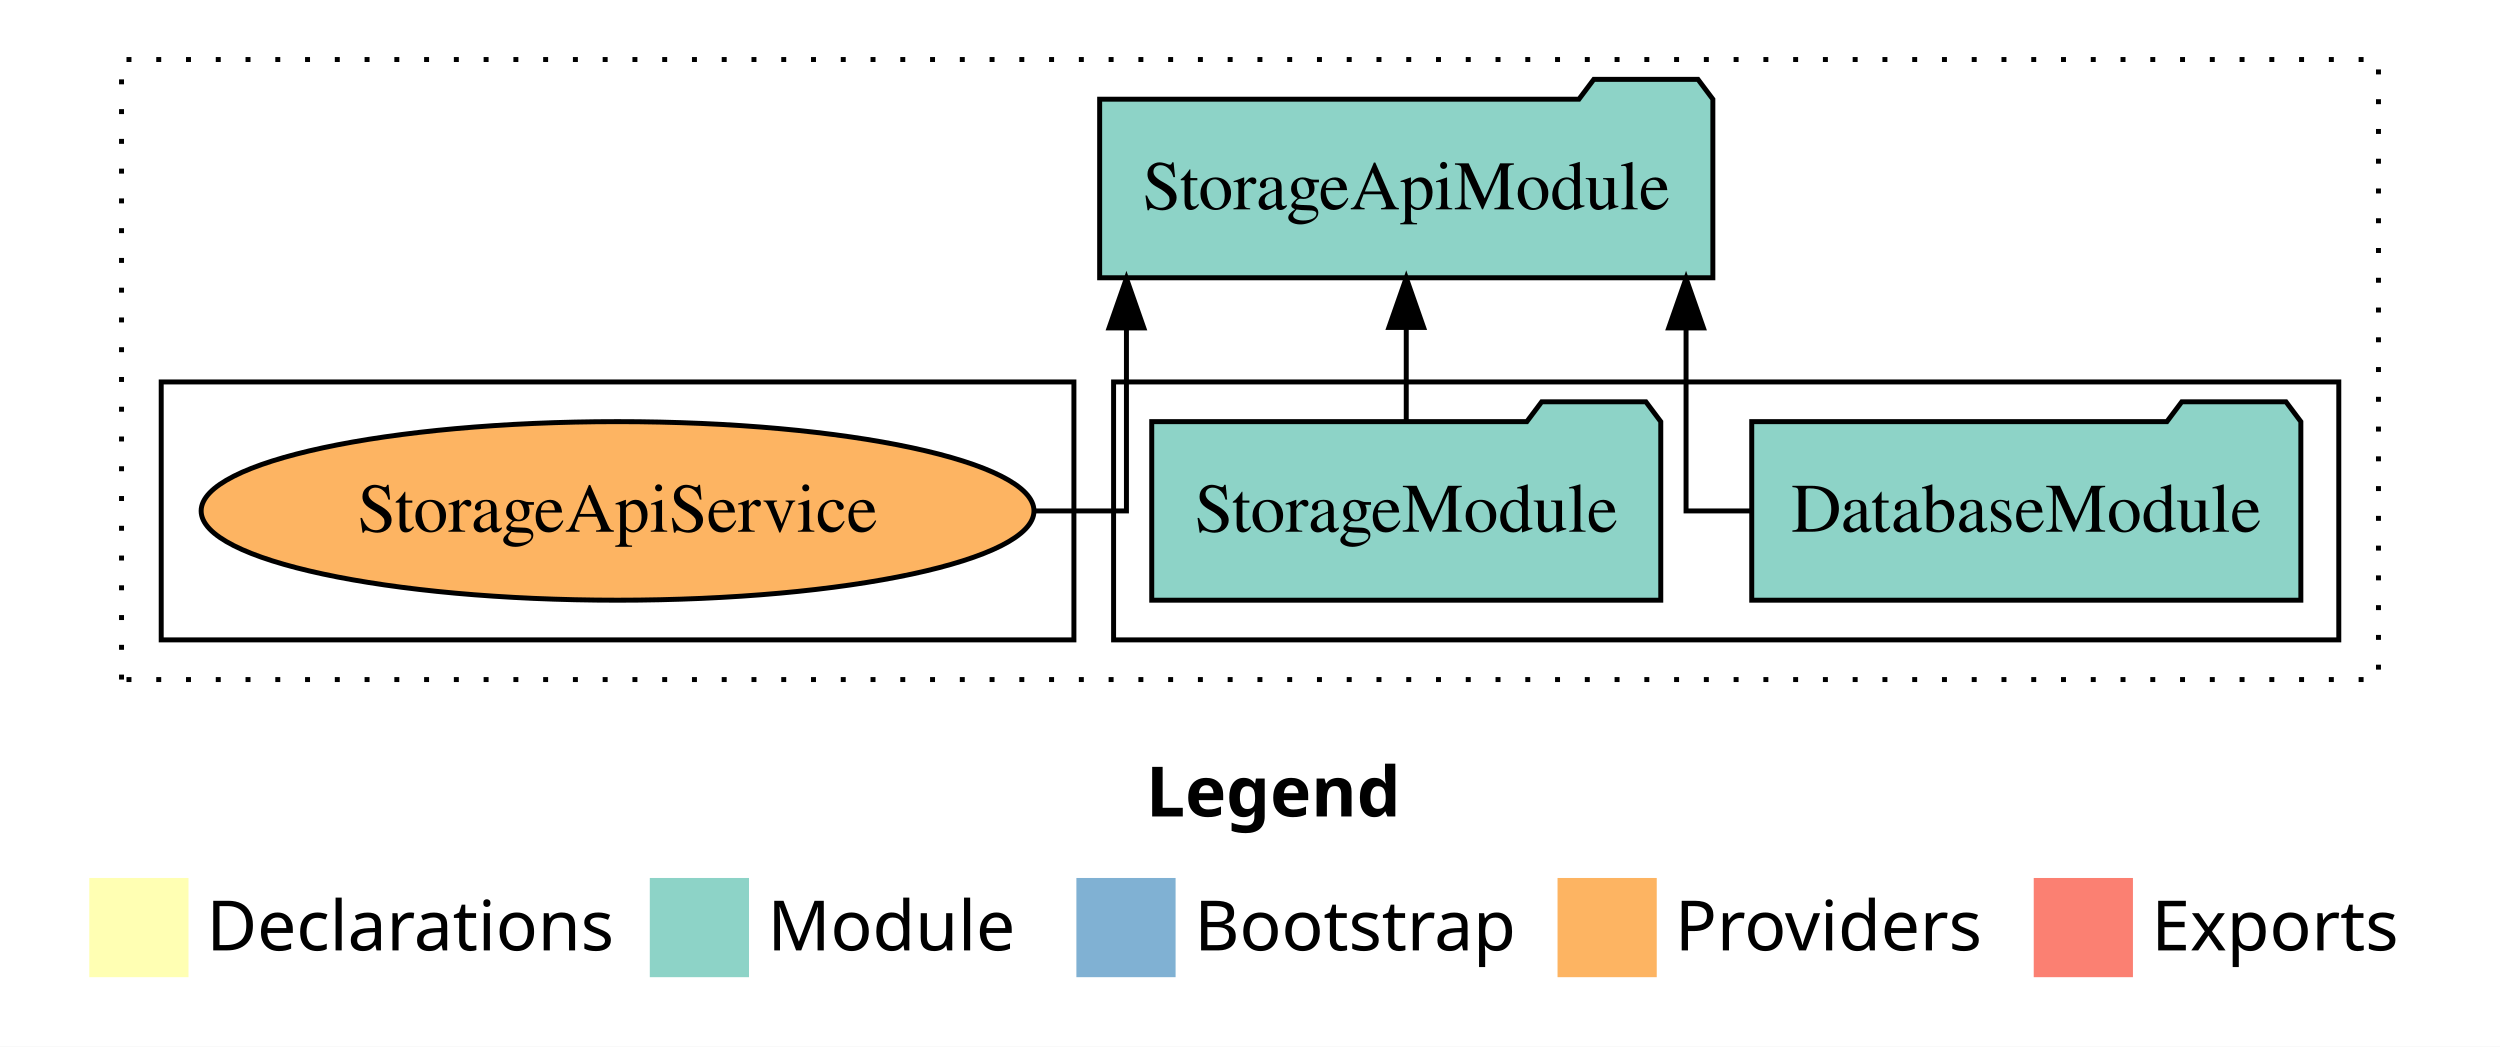
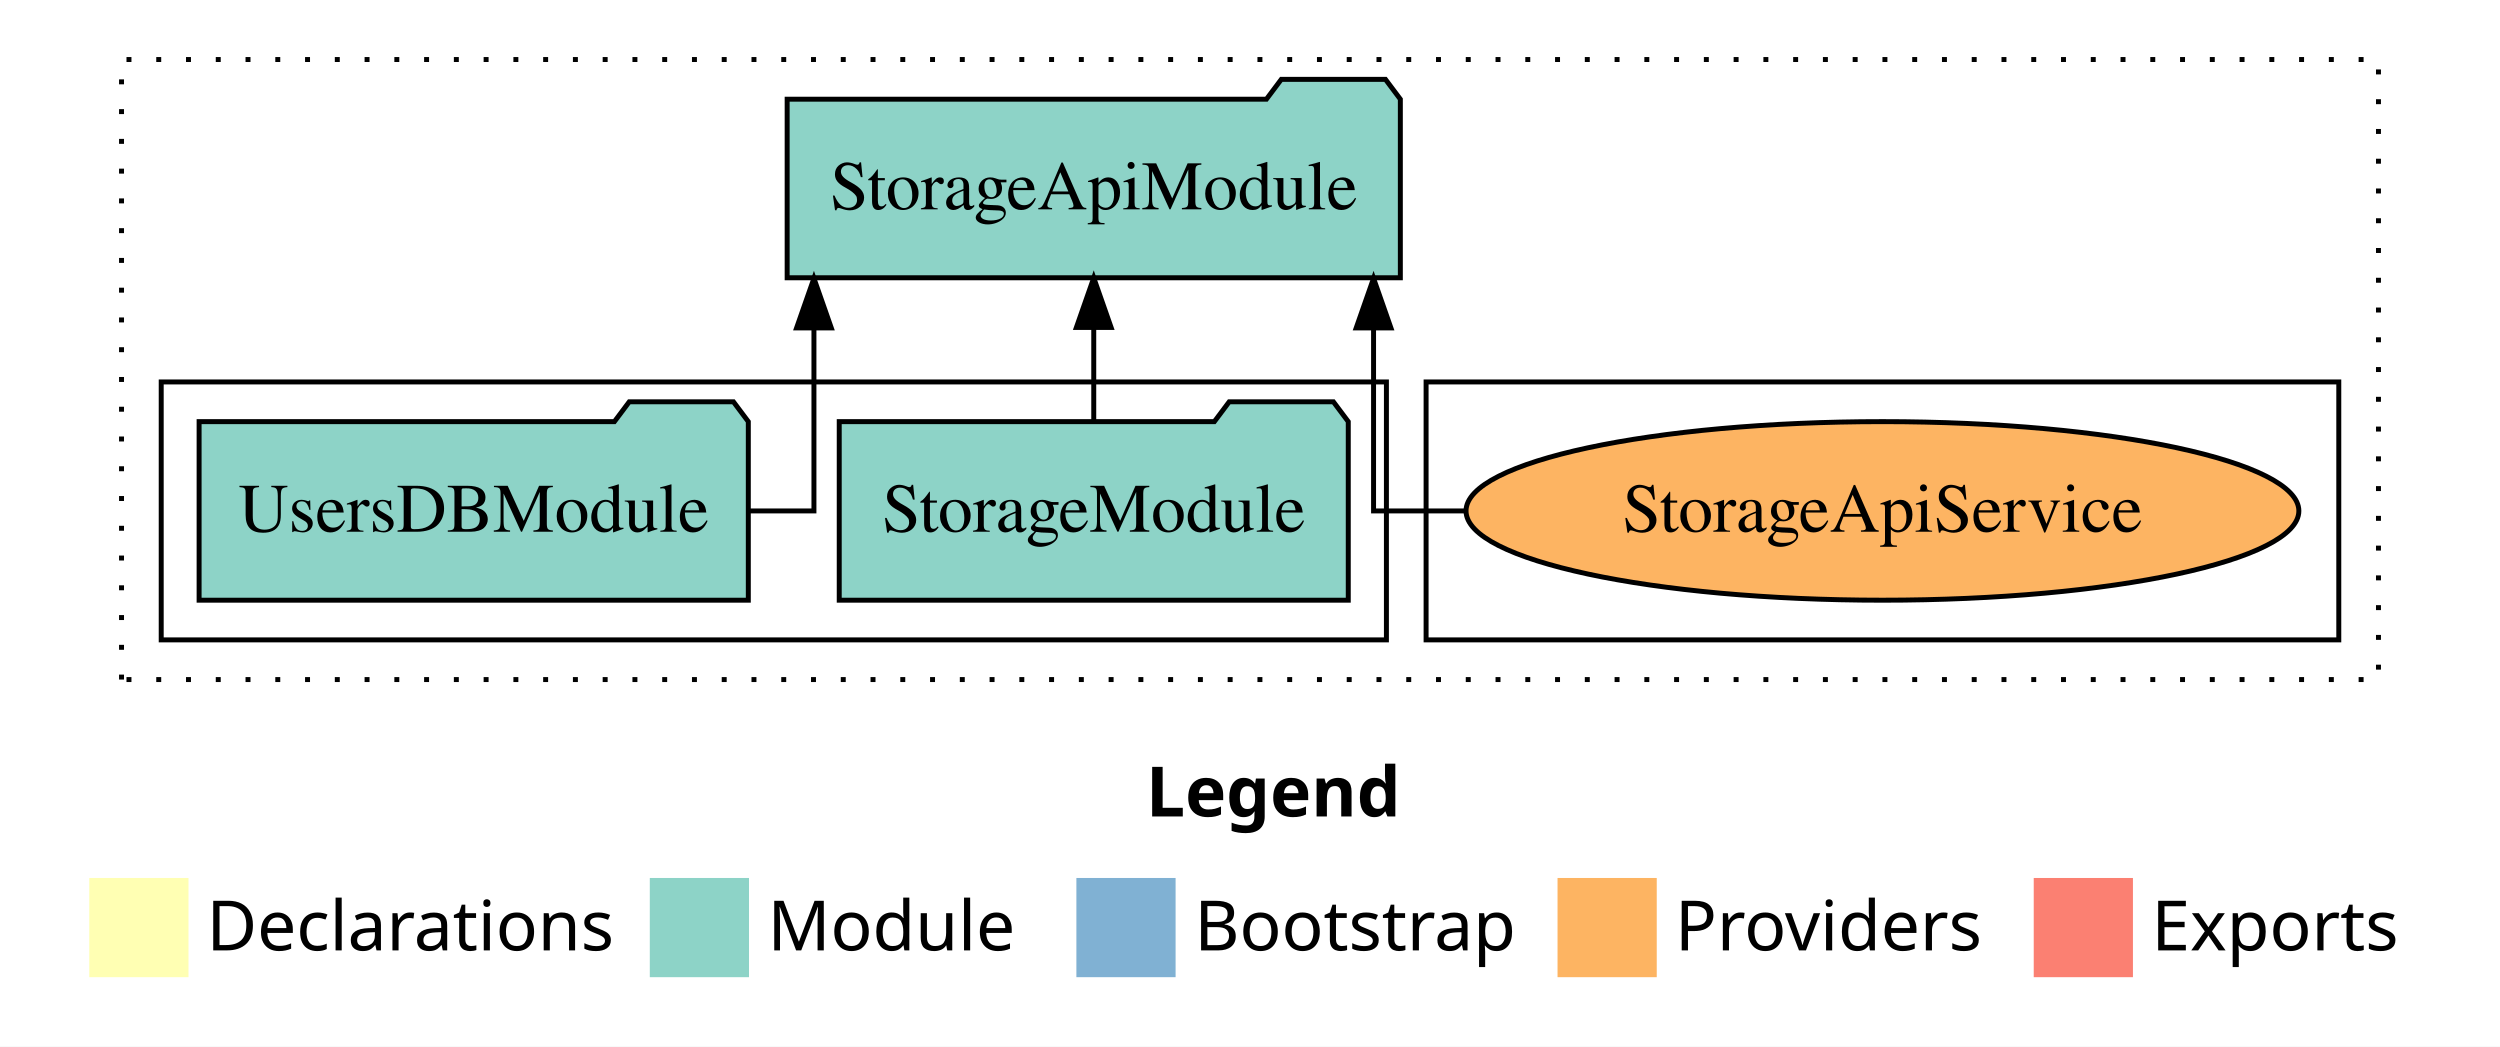
<svg xmlns="http://www.w3.org/2000/svg" width="504pt" height="211pt" viewBox="0.00 0.00 504.00 211.00">
  <g id="graph0" class="graph" transform="scale(1 1) rotate(0) translate(4 207)">
    <polygon fill="white" stroke="transparent" points="-4,4 -4,-207 500,-207 500,4 -4,4" />
    <text text-anchor="start" x="227.01" y="-42.4" font-family="Times-12" font-weight="bold" font-size="14.00">Legend</text>
    <polygon fill="#ffffb3" stroke="transparent" points="14,-10 14,-30 34,-30 34,-10 14,-10" />
    <text text-anchor="start" x="37.63" y="-15.4" font-family="Times-12" font-size="14.00">  Declarations</text>
    <polygon fill="#8dd3c7" stroke="transparent" points="127,-10 127,-30 147,-30 147,-10 127,-10" />
    <text text-anchor="start" x="150.73" y="-15.4" font-family="Times-12" font-size="14.00">  Module</text>
    <polygon fill="#80b1d3" stroke="transparent" points="213,-10 213,-30 233,-30 233,-10 213,-10" />
    <text text-anchor="start" x="236.78" y="-15.4" font-family="Times-12" font-size="14.00">  Bootstrap</text>
    <polygon fill="#fdb462" stroke="transparent" points="310,-10 310,-30 330,-30 330,-10 310,-10" />
    <text text-anchor="start" x="333.67" y="-15.4" font-family="Times-12" font-size="14.00">  Providers</text>
    <polygon fill="#fb8072" stroke="transparent" points="406,-10 406,-30 426,-30 426,-10 406,-10" />
    <text text-anchor="start" x="429.73" y="-15.4" font-family="Times-12" font-size="14.00">  Exports</text>
    <g id="clust1" class="cluster">
      <polygon fill="none" stroke="black" stroke-dasharray="1,5" points="20.5,-70 20.5,-195 475.5,-195 475.5,-70 20.5,-70" />
    </g>
+     <g id="clust6" class="cluster">
+       <polygon fill="none" stroke="black" points="283.5,-78 283.5,-130 467.5,-130 467.5,-78 283.5,-78" />
+     </g>
    <g id="clust3" class="cluster">
-       <polygon fill="none" stroke="black" points="220.5,-78 220.5,-130 467.5,-130 467.5,-78 220.5,-78" />
-     </g>
-     <g id="clust6" class="cluster">
-       <polygon fill="none" stroke="black" points="28.5,-78 28.5,-130 212.5,-130 212.5,-78 28.5,-78" />
+       <polygon fill="none" stroke="black" points="28.5,-78 28.5,-130 275.5,-130 275.5,-78 28.5,-78" />
    </g>
    <g id="node1" class="node">
-       <polygon fill="#8dd3c7" stroke="black" points="459.85,-122 456.85,-126 435.85,-126 432.85,-122 349.15,-122 349.15,-86 459.85,-86 459.85,-122" />
-       <text text-anchor="middle" x="404.5" y="-99.8" font-family="Times,serif" font-size="14.00">DatabaseModule</text>
+       <polygon fill="#8dd3c7" stroke="black" points="267.81,-122 264.81,-126 243.81,-126 240.81,-122 165.19,-122 165.19,-86 267.81,-86 267.81,-122" />
+       <text text-anchor="middle" x="216.5" y="-99.8" font-family="Times,serif" font-size="14.00">StorageModule</text>
    </g>
    <g id="node3" class="node">
-       <polygon fill="#8dd3c7" stroke="black" points="341.31,-187 338.31,-191 317.31,-191 314.31,-187 217.69,-187 217.69,-151 341.31,-151 341.31,-187" />
-       <text text-anchor="middle" x="279.5" y="-164.8" font-family="Times,serif" font-size="14.00">StorageApiModule</text>
+       <polygon fill="#8dd3c7" stroke="black" points="278.31,-187 275.31,-191 254.31,-191 251.31,-187 154.69,-187 154.69,-151 278.31,-151 278.31,-187" />
+       <text text-anchor="middle" x="216.5" y="-164.8" font-family="Times,serif" font-size="14.00">StorageApiModule</text>
    </g>
    <g id="edge1" class="edge">
-       <path fill="none" stroke="black" d="M349.13,-104C341.33,-104 335.91,-104 335.91,-104 335.91,-104 335.91,-140.89 335.91,-140.89" />
-       <polygon fill="black" stroke="black" points="332.41,-140.89 335.91,-150.89 339.41,-140.89 332.41,-140.89" />
+       <path fill="none" stroke="black" d="M216.5,-122.11C216.5,-122.11 216.5,-140.99 216.5,-140.99" />
+       <polygon fill="black" stroke="black" points="213,-140.99 216.5,-150.99 220,-140.99 213,-140.99" />
    </g>
    <g id="node2" class="node">
-       <polygon fill="#8dd3c7" stroke="black" points="330.81,-122 327.81,-126 306.81,-126 303.81,-122 228.19,-122 228.19,-86 330.81,-86 330.81,-122" />
-       <text text-anchor="middle" x="279.5" y="-99.8" font-family="Times,serif" font-size="14.00">StorageModule</text>
+       <polygon fill="#8dd3c7" stroke="black" points="146.86,-122 143.86,-126 122.86,-126 119.86,-122 36.14,-122 36.14,-86 146.86,-86 146.86,-122" />
+       <text text-anchor="middle" x="91.5" y="-99.8" font-family="Times,serif" font-size="14.00">UsersDBModule</text>
    </g>
    <g id="edge2" class="edge">
-       <path fill="none" stroke="black" d="M279.5,-122.11C279.5,-122.11 279.5,-140.99 279.5,-140.99" />
-       <polygon fill="black" stroke="black" points="276,-140.99 279.5,-150.99 283,-140.99 276,-140.99" />
+       <path fill="none" stroke="black" d="M146.87,-104C154.67,-104 160.09,-104 160.09,-104 160.09,-104 160.09,-140.89 160.09,-140.89" />
+       <polygon fill="black" stroke="black" points="156.59,-140.89 160.09,-150.89 163.59,-140.89 156.59,-140.89" />
    </g>
    <g id="node4" class="node">
-       <ellipse fill="#fdb462" stroke="black" cx="120.5" cy="-104" rx="83.95" ry="18" />
-       <text text-anchor="middle" x="120.5" y="-99.8" font-family="Times,serif" font-size="14.00">StorageApiService</text>
+       <ellipse fill="#fdb462" stroke="black" cx="375.5" cy="-104" rx="83.95" ry="18" />
+       <text text-anchor="middle" x="375.5" y="-99.8" font-family="Times,serif" font-size="14.00">StorageApiService</text>
    </g>
    <g id="edge3" class="edge">
-       <path fill="none" stroke="black" d="M204.75,-104C215.64,-104 223.09,-104 223.09,-104 223.09,-104 223.09,-140.89 223.09,-140.89" />
-       <polygon fill="black" stroke="black" points="219.59,-140.89 223.09,-150.89 226.59,-140.89 219.59,-140.89" />
+       <path fill="none" stroke="black" d="M291.25,-104C280.36,-104 272.91,-104 272.91,-104 272.91,-104 272.91,-140.89 272.91,-140.89" />
+       <polygon fill="black" stroke="black" points="269.41,-140.89 272.91,-150.89 276.41,-140.89 269.41,-140.89" />
    </g>
  </g>
</svg>
